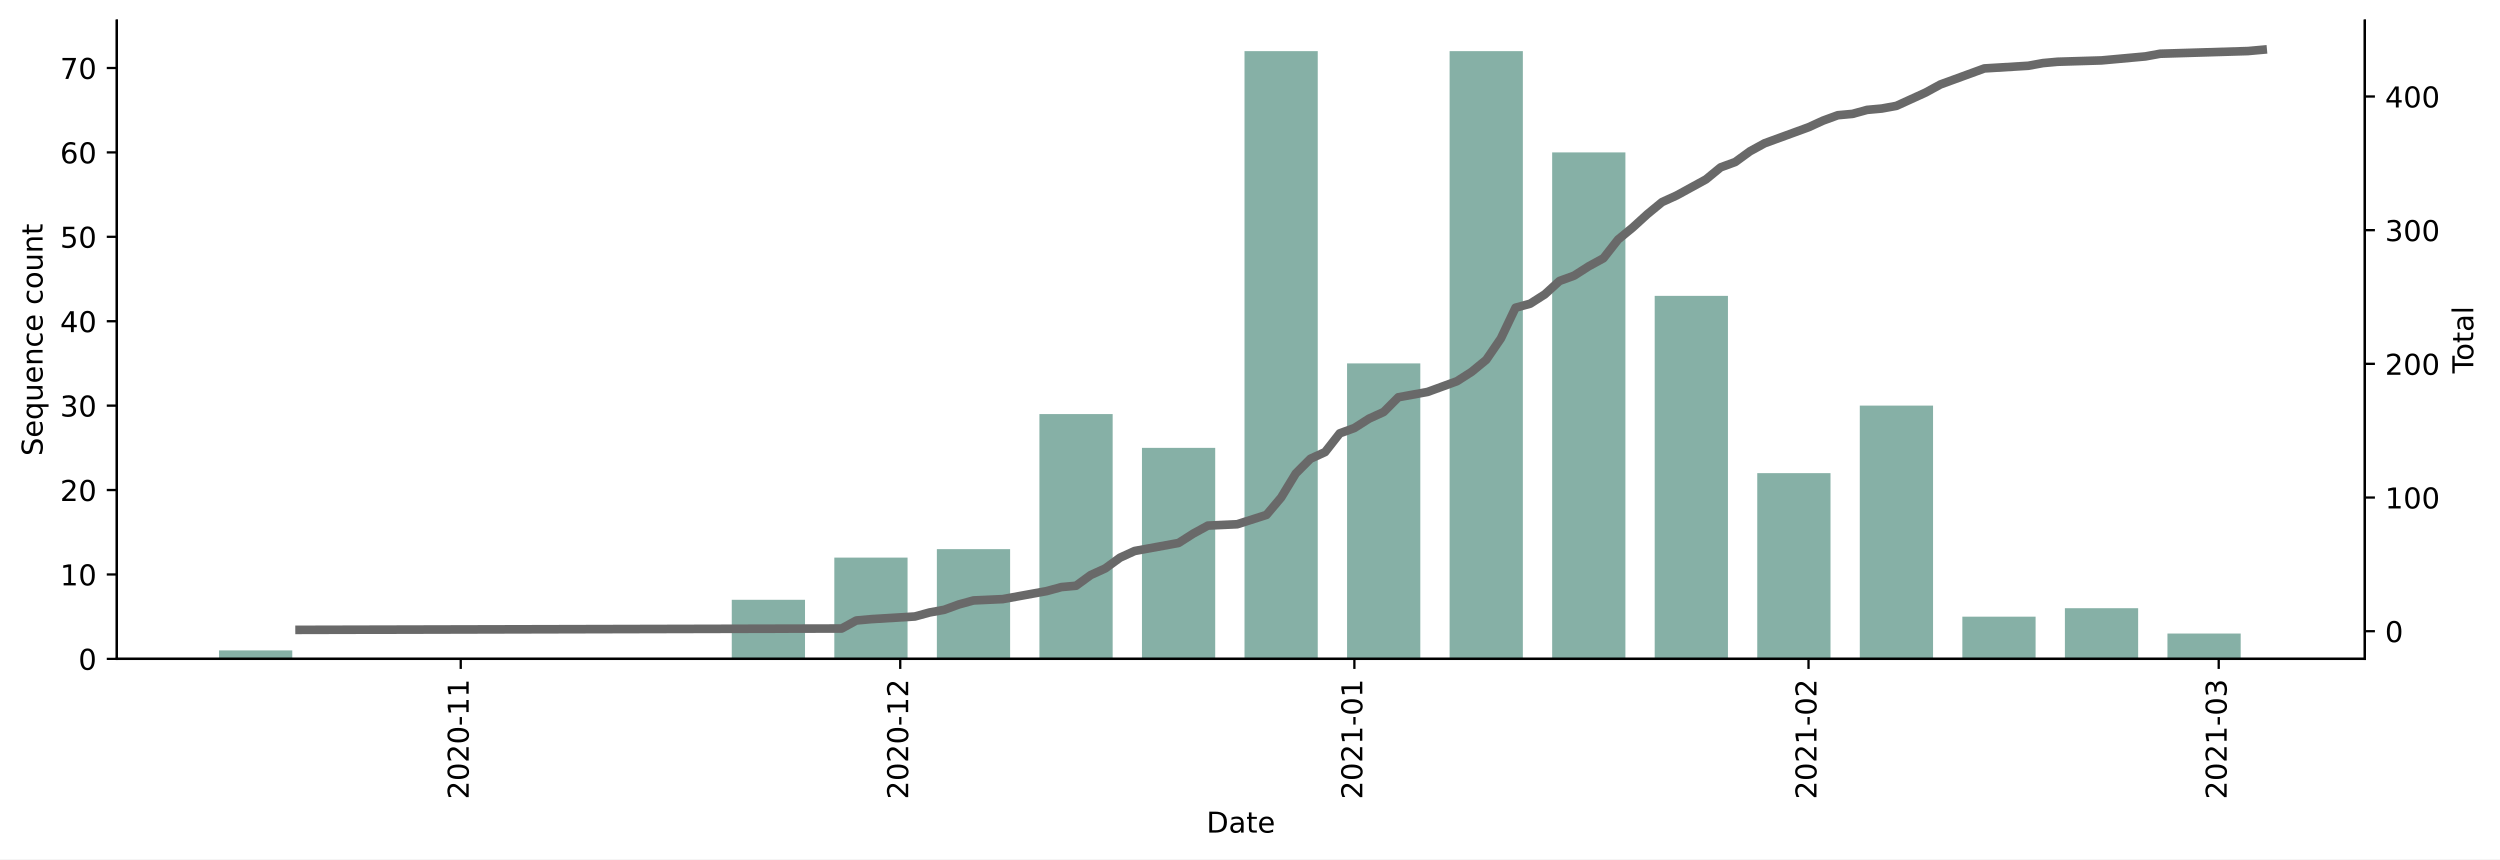
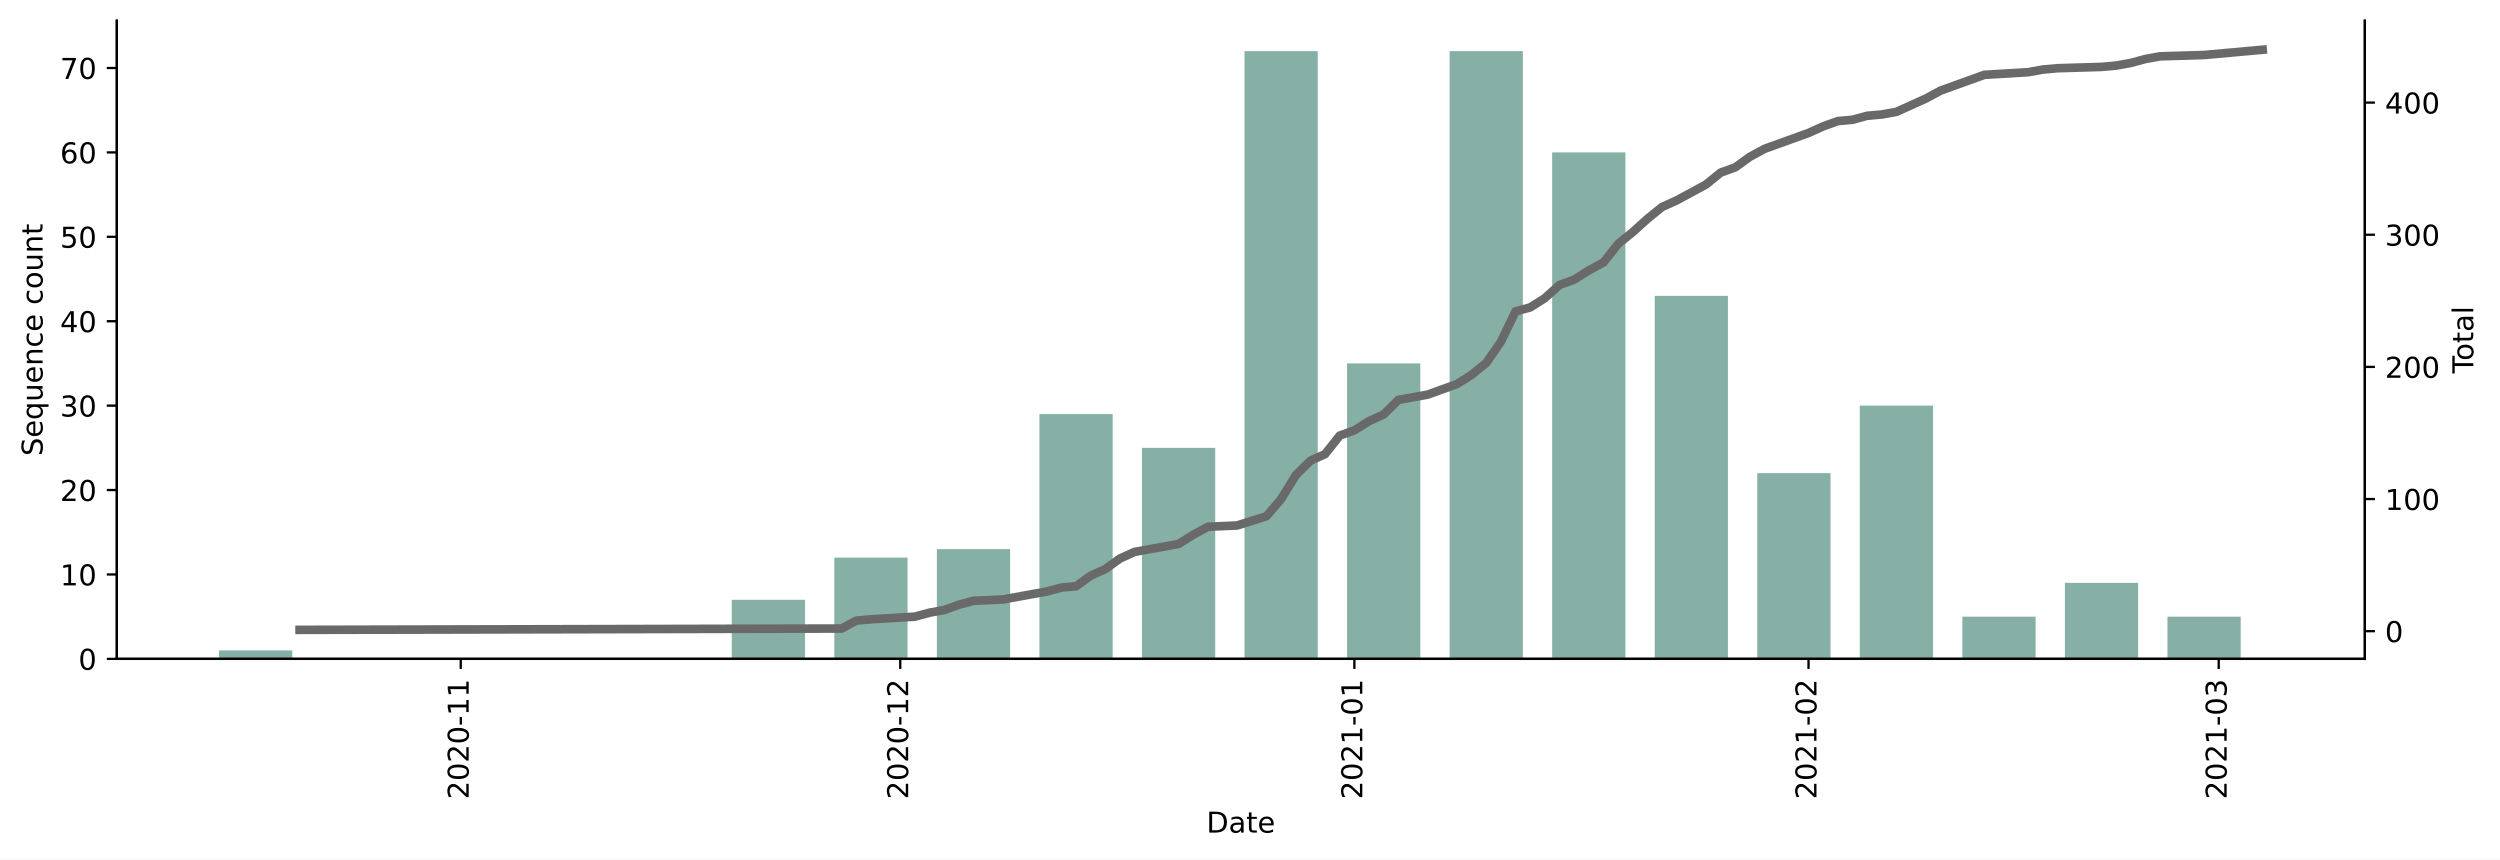
<svg xmlns="http://www.w3.org/2000/svg" xmlns:xlink="http://www.w3.org/1999/xlink" height="298.621pt" version="1.1" viewBox="0 0 868.769 298.621" width="868.769pt">
  <defs>
    <style type="text/css">*{stroke-linecap:butt;stroke-linejoin:round;}</style>
  </defs>
  <g id="figure_1">
    <g id="patch_1">
      <path d="M 0 298.621  L 868.769 298.621  L 868.769 0  L 0 0  z " style="fill:#ffffff;" />
    </g>
    <g id="axes_1">
      <g id="patch_2">
        <path d="M 40.603 228.96  L 821.803 228.96  L 821.803 7.2  L 40.603 7.2  z " style="fill:#ffffff;" />
      </g>
      <g id="patch_3">
-         <path clip-path="url(#pe862331f00)" d="M 76.112 228.96  L 101.567 228.96  L 101.567 226.027  L 76.112 226.027  z " style="fill:#86b0a6;" />
+         <path clip-path="url(#p8d912e48cc)" d="M 76.112 228.96  L 101.567 228.96  L 101.567 226.027  L 76.112 226.027  z " style="fill:#86b0a6;" />
      </g>
      <g id="patch_4">
-         <path clip-path="url(#pe862331f00)" d="M 254.294 228.96  L 279.749 228.96  L 279.749 208.427  L 254.294 208.427  z " style="fill:#86b0a6;" />
+         <path clip-path="url(#p8d912e48cc)" d="M 254.294 228.96  L 279.749 228.96  L 279.749 208.427  L 254.294 208.427  z " style="fill:#86b0a6;" />
      </g>
      <g id="patch_5">
-         <path clip-path="url(#pe862331f00)" d="M 289.93 228.96  L 315.385 228.96  L 315.385 193.76  L 289.93 193.76  z " style="fill:#86b0a6;" />
+         <path clip-path="url(#p8d912e48cc)" d="M 289.93 228.96  L 315.385 228.96  L 315.385 193.76  L 289.93 193.76  z " style="fill:#86b0a6;" />
      </g>
      <g id="patch_6">
-         <path clip-path="url(#pe862331f00)" d="M 325.567 228.96  L 351.021 228.96  L 351.021 190.827  L 325.567 190.827  z " style="fill:#86b0a6;" />
+         <path clip-path="url(#p8d912e48cc)" d="M 325.567 228.96  L 351.021 228.96  L 351.021 190.827  L 325.567 190.827  z " style="fill:#86b0a6;" />
      </g>
      <g id="patch_7">
-         <path clip-path="url(#pe862331f00)" d="M 361.203 228.96  L 386.658 228.96  L 386.658 143.893  L 361.203 143.893  z " style="fill:#86b0a6;" />
+         <path clip-path="url(#p8d912e48cc)" d="M 361.203 228.96  L 386.658 228.96  L 386.658 143.893  L 361.203 143.893  z " style="fill:#86b0a6;" />
      </g>
      <g id="patch_8">
-         <path clip-path="url(#pe862331f00)" d="M 396.839 228.96  L 422.294 228.96  L 422.294 155.627  L 396.839 155.627  z " style="fill:#86b0a6;" />
+         <path clip-path="url(#p8d912e48cc)" d="M 396.839 228.96  L 422.294 228.96  L 422.294 155.627  L 396.839 155.627  z " style="fill:#86b0a6;" />
      </g>
      <g id="patch_9">
-         <path clip-path="url(#pe862331f00)" d="M 432.476 228.96  L 457.93 228.96  L 457.93 17.76  L 432.476 17.76  z " style="fill:#86b0a6;" />
+         <path clip-path="url(#p8d912e48cc)" d="M 432.476 228.96  L 457.93 228.96  L 457.93 17.76  L 432.476 17.76  z " style="fill:#86b0a6;" />
      </g>
      <g id="patch_10">
-         <path clip-path="url(#pe862331f00)" d="M 468.112 228.96  L 493.567 228.96  L 493.567 126.293  L 468.112 126.293  z " style="fill:#86b0a6;" />
+         <path clip-path="url(#p8d912e48cc)" d="M 468.112 228.96  L 493.567 228.96  L 493.567 126.293  L 468.112 126.293  z " style="fill:#86b0a6;" />
      </g>
      <g id="patch_11">
-         <path clip-path="url(#pe862331f00)" d="M 503.749 228.96  L 529.203 228.96  L 529.203 17.76  L 503.749 17.76  z " style="fill:#86b0a6;" />
+         <path clip-path="url(#p8d912e48cc)" d="M 503.749 228.96  L 529.203 228.96  L 529.203 17.76  L 503.749 17.76  z " style="fill:#86b0a6;" />
      </g>
      <g id="patch_12">
-         <path clip-path="url(#pe862331f00)" d="M 539.385 228.96  L 564.839 228.96  L 564.839 52.96  L 539.385 52.96  z " style="fill:#86b0a6;" />
+         <path clip-path="url(#p8d912e48cc)" d="M 539.385 228.96  L 564.839 228.96  L 564.839 52.96  L 539.385 52.96  z " style="fill:#86b0a6;" />
      </g>
      <g id="patch_13">
-         <path clip-path="url(#pe862331f00)" d="M 575.021 228.96  L 600.476 228.96  L 600.476 102.827  L 575.021 102.827  z " style="fill:#86b0a6;" />
+         <path clip-path="url(#p8d912e48cc)" d="M 575.021 228.96  L 600.476 228.96  L 600.476 102.827  L 575.021 102.827  z " style="fill:#86b0a6;" />
      </g>
      <g id="patch_14">
-         <path clip-path="url(#pe862331f00)" d="M 610.658 228.96  L 636.112 228.96  L 636.112 164.427  L 610.658 164.427  z " style="fill:#86b0a6;" />
+         <path clip-path="url(#p8d912e48cc)" d="M 610.658 228.96  L 636.112 228.96  L 636.112 164.427  L 610.658 164.427  z " style="fill:#86b0a6;" />
      </g>
      <g id="patch_15">
-         <path clip-path="url(#pe862331f00)" d="M 646.294 228.96  L 671.749 228.96  L 671.749 140.96  L 646.294 140.96  z " style="fill:#86b0a6;" />
+         <path clip-path="url(#p8d912e48cc)" d="M 646.294 228.96  L 671.749 228.96  L 671.749 140.96  L 646.294 140.96  z " style="fill:#86b0a6;" />
      </g>
      <g id="patch_16">
-         <path clip-path="url(#pe862331f00)" d="M 681.93 228.96  L 707.385 228.96  L 707.385 214.293  L 681.93 214.293  z " style="fill:#86b0a6;" />
+         <path clip-path="url(#p8d912e48cc)" d="M 681.93 228.96  L 707.385 228.96  L 707.385 214.293  L 681.93 214.293  z " style="fill:#86b0a6;" />
      </g>
      <g id="patch_17">
-         <path clip-path="url(#pe862331f00)" d="M 717.567 228.96  L 743.021 228.96  L 743.021 211.36  L 717.567 211.36  z " style="fill:#86b0a6;" />
+         <path clip-path="url(#p8d912e48cc)" d="M 717.567 228.96  L 743.021 228.96  L 743.021 202.56  L 717.567 202.56  z " style="fill:#86b0a6;" />
      </g>
      <g id="patch_18">
-         <path clip-path="url(#pe862331f00)" d="M 753.203 228.96  L 778.658 228.96  L 778.658 220.16  L 753.203 220.16  z " style="fill:#86b0a6;" />
+         <path clip-path="url(#p8d912e48cc)" d="M 753.203 228.96  L 778.658 228.96  L 778.658 214.293  L 753.203 214.293  z " style="fill:#86b0a6;" />
      </g>
      <g id="matplotlib.axis_1">
        <g id="xtick_1">
          <g id="line2d_1">
            <defs>
-               <path d="M 0 0  L 0 3.5  " id="m52fb9f63c4" style="stroke:#000000;stroke-width:0.8;" />
-             </defs>
-             <g>
-               <use style="stroke:#000000;stroke-width:0.8;" x="160.112" xlink:href="#m52fb9f63c4" y="228.96" />
+               <path d="M 0 0  L 0 3.5  " id="m9961fa0081" style="stroke:#000000;stroke-width:0.8;" />
+             </defs>
+             <g>
+               <use style="stroke:#000000;stroke-width:0.8;" x="160.112" xlink:href="#m9961fa0081" y="228.96" />
            </g>
          </g>
          <g id="text_1">
            <g transform="translate(162.8716 277.7428)rotate(-90)scale(0.1 -0.1)">
              <defs>
                <path d="M 19.188 8.297  L 53.609 8.297  L 53.609 0  L 7.328 0  L 7.328 8.297  Q 12.938 14.109 22.625 23.891  Q 32.328 33.688 34.812 36.531  Q 39.547 41.844 41.422 45.531  Q 43.312 49.219 43.312 52.781  Q 43.312 58.594 39.234 62.25  Q 35.156 65.922 28.609 65.922  Q 23.969 65.922 18.812 64.312  Q 13.672 62.703 7.812 59.422  L 7.812 69.391  Q 13.766 71.781 18.938 73  Q 24.125 74.219 28.422 74.219  Q 39.75 74.219 46.484 68.547  Q 53.219 62.891 53.219 53.422  Q 53.219 48.922 51.531 44.891  Q 49.859 40.875 45.406 35.406  Q 44.188 33.984 37.641 27.219  Q 31.109 20.453 19.188 8.297  z " id="DejaVuSans-50" />
                <path d="M 31.781 66.406  Q 24.172 66.406 20.328 58.906  Q 16.5 51.422 16.5 36.375  Q 16.5 21.391 20.328 13.891  Q 24.172 6.391 31.781 6.391  Q 39.453 6.391 43.281 13.891  Q 47.125 21.391 47.125 36.375  Q 47.125 51.422 43.281 58.906  Q 39.453 66.406 31.781 66.406  z M 31.781 74.219  Q 44.047 74.219 50.516 64.516  Q 56.984 54.828 56.984 36.375  Q 56.984 17.969 50.516 8.266  Q 44.047 -1.422 31.781 -1.422  Q 19.531 -1.422 13.062 8.266  Q 6.594 17.969 6.594 36.375  Q 6.594 54.828 13.062 64.516  Q 19.531 74.219 31.781 74.219  z " id="DejaVuSans-48" />
                <path d="M 4.891 31.391  L 31.203 31.391  L 31.203 23.391  L 4.891 23.391  z " id="DejaVuSans-45" />
                <path d="M 12.406 8.297  L 28.516 8.297  L 28.516 63.922  L 10.984 60.406  L 10.984 69.391  L 28.422 72.906  L 38.281 72.906  L 38.281 8.297  L 54.391 8.297  L 54.391 0  L 12.406 0  z " id="DejaVuSans-49" />
              </defs>
              <use xlink:href="#DejaVuSans-50" />
              <use x="63.623" xlink:href="#DejaVuSans-48" />
              <use x="127.246" xlink:href="#DejaVuSans-50" />
              <use x="190.869" xlink:href="#DejaVuSans-48" />
              <use x="254.492" xlink:href="#DejaVuSans-45" />
              <use x="290.576" xlink:href="#DejaVuSans-49" />
              <use x="354.199" xlink:href="#DejaVuSans-49" />
            </g>
          </g>
        </g>
        <g id="xtick_2">
          <g id="line2d_2">
            <g>
-               <use style="stroke:#000000;stroke-width:0.8;" x="312.839" xlink:href="#m52fb9f63c4" y="228.96" />
+               <use style="stroke:#000000;stroke-width:0.8;" x="312.839" xlink:href="#m9961fa0081" y="228.96" />
            </g>
          </g>
          <g id="text_2">
            <g transform="translate(315.5989 277.7428)rotate(-90)scale(0.1 -0.1)">
              <use xlink:href="#DejaVuSans-50" />
              <use x="63.623" xlink:href="#DejaVuSans-48" />
              <use x="127.246" xlink:href="#DejaVuSans-50" />
              <use x="190.869" xlink:href="#DejaVuSans-48" />
              <use x="254.492" xlink:href="#DejaVuSans-45" />
              <use x="290.576" xlink:href="#DejaVuSans-49" />
              <use x="354.199" xlink:href="#DejaVuSans-50" />
            </g>
          </g>
        </g>
        <g id="xtick_3">
          <g id="line2d_3">
            <g>
-               <use style="stroke:#000000;stroke-width:0.8;" x="470.658" xlink:href="#m52fb9f63c4" y="228.96" />
+               <use style="stroke:#000000;stroke-width:0.8;" x="470.658" xlink:href="#m9961fa0081" y="228.96" />
            </g>
          </g>
          <g id="text_3">
            <g transform="translate(473.417 277.7428)rotate(-90)scale(0.1 -0.1)">
              <use xlink:href="#DejaVuSans-50" />
              <use x="63.623" xlink:href="#DejaVuSans-48" />
              <use x="127.246" xlink:href="#DejaVuSans-50" />
              <use x="190.869" xlink:href="#DejaVuSans-49" />
              <use x="254.492" xlink:href="#DejaVuSans-45" />
              <use x="290.576" xlink:href="#DejaVuSans-48" />
              <use x="354.199" xlink:href="#DejaVuSans-49" />
            </g>
          </g>
        </g>
        <g id="xtick_4">
          <g id="line2d_4">
            <g>
-               <use style="stroke:#000000;stroke-width:0.8;" x="628.476" xlink:href="#m52fb9f63c4" y="228.96" />
+               <use style="stroke:#000000;stroke-width:0.8;" x="628.476" xlink:href="#m9961fa0081" y="228.96" />
            </g>
          </g>
          <g id="text_4">
            <g transform="translate(631.2352 277.7428)rotate(-90)scale(0.1 -0.1)">
              <use xlink:href="#DejaVuSans-50" />
              <use x="63.623" xlink:href="#DejaVuSans-48" />
              <use x="127.246" xlink:href="#DejaVuSans-50" />
              <use x="190.869" xlink:href="#DejaVuSans-49" />
              <use x="254.492" xlink:href="#DejaVuSans-45" />
              <use x="290.576" xlink:href="#DejaVuSans-48" />
              <use x="354.199" xlink:href="#DejaVuSans-50" />
            </g>
          </g>
        </g>
        <g id="xtick_5">
          <g id="line2d_5">
            <g>
-               <use style="stroke:#000000;stroke-width:0.8;" x="771.021" xlink:href="#m52fb9f63c4" y="228.96" />
+               <use style="stroke:#000000;stroke-width:0.8;" x="771.021" xlink:href="#m9961fa0081" y="228.96" />
            </g>
          </g>
          <g id="text_5">
            <g transform="translate(773.7807 277.7428)rotate(-90)scale(0.1 -0.1)">
              <defs>
                <path d="M 40.578 39.312  Q 47.656 37.797 51.625 33  Q 55.609 28.219 55.609 21.188  Q 55.609 10.406 48.188 4.484  Q 40.766 -1.422 27.094 -1.422  Q 22.516 -1.422 17.656 -0.516  Q 12.797 0.391 7.625 2.203  L 7.625 11.719  Q 11.719 9.328 16.594 8.109  Q 21.484 6.891 26.812 6.891  Q 36.078 6.891 40.938 10.547  Q 45.797 14.203 45.797 21.188  Q 45.797 27.641 41.281 31.266  Q 36.766 34.906 28.719 34.906  L 20.219 34.906  L 20.219 43.016  L 29.109 43.016  Q 36.375 43.016 40.234 45.922  Q 44.094 48.828 44.094 54.297  Q 44.094 59.906 40.109 62.906  Q 36.141 65.922 28.719 65.922  Q 24.656 65.922 20.016 65.031  Q 15.375 64.156 9.812 62.312  L 9.812 71.094  Q 15.438 72.656 20.344 73.438  Q 25.25 74.219 29.594 74.219  Q 40.828 74.219 47.359 69.109  Q 53.906 64.016 53.906 55.328  Q 53.906 49.266 50.438 45.094  Q 46.969 40.922 40.578 39.312  z " id="DejaVuSans-51" />
              </defs>
              <use xlink:href="#DejaVuSans-50" />
              <use x="63.623" xlink:href="#DejaVuSans-48" />
              <use x="127.246" xlink:href="#DejaVuSans-50" />
              <use x="190.869" xlink:href="#DejaVuSans-49" />
              <use x="254.492" xlink:href="#DejaVuSans-45" />
              <use x="290.576" xlink:href="#DejaVuSans-48" />
              <use x="354.199" xlink:href="#DejaVuSans-51" />
            </g>
          </g>
        </g>
        <g id="text_6">
          <g transform="translate(419.2523 289.3413)scale(0.1 -0.1)">
            <defs>
              <path d="M 19.672 64.797  L 19.672 8.109  L 31.594 8.109  Q 46.688 8.109 53.688 14.938  Q 60.688 21.781 60.688 36.531  Q 60.688 51.172 53.688 57.984  Q 46.688 64.797 31.594 64.797  z M 9.812 72.906  L 30.078 72.906  Q 51.266 72.906 61.172 64.094  Q 71.094 55.281 71.094 36.531  Q 71.094 17.672 61.125 8.828  Q 51.172 0 30.078 0  L 9.812 0  z " id="DejaVuSans-68" />
              <path d="M 34.281 27.484  Q 23.391 27.484 19.188 25  Q 14.984 22.516 14.984 16.5  Q 14.984 11.719 18.141 8.906  Q 21.297 6.109 26.703 6.109  Q 34.188 6.109 38.703 11.406  Q 43.219 16.703 43.219 25.484  L 43.219 27.484  z M 52.203 31.203  L 52.203 0  L 43.219 0  L 43.219 8.297  Q 40.141 3.328 35.547 0.953  Q 30.953 -1.422 24.312 -1.422  Q 15.922 -1.422 10.953 3.297  Q 6 8.016 6 15.922  Q 6 25.141 12.172 29.828  Q 18.359 34.516 30.609 34.516  L 43.219 34.516  L 43.219 35.406  Q 43.219 41.609 39.141 45  Q 35.062 48.391 27.688 48.391  Q 23 48.391 18.547 47.266  Q 14.109 46.141 10.016 43.891  L 10.016 52.203  Q 14.938 54.109 19.578 55.047  Q 24.219 56 28.609 56  Q 40.484 56 46.344 49.844  Q 52.203 43.703 52.203 31.203  z " id="DejaVuSans-97" />
              <path d="M 18.312 70.219  L 18.312 54.688  L 36.812 54.688  L 36.812 47.703  L 18.312 47.703  L 18.312 18.016  Q 18.312 11.328 20.141 9.422  Q 21.969 7.516 27.594 7.516  L 36.812 7.516  L 36.812 0  L 27.594 0  Q 17.188 0 13.234 3.875  Q 9.281 7.766 9.281 18.016  L 9.281 47.703  L 2.688 47.703  L 2.688 54.688  L 9.281 54.688  L 9.281 70.219  z " id="DejaVuSans-116" />
              <path d="M 56.203 29.594  L 56.203 25.203  L 14.891 25.203  Q 15.484 15.922 20.484 11.062  Q 25.484 6.203 34.422 6.203  Q 39.594 6.203 44.453 7.469  Q 49.312 8.734 54.109 11.281  L 54.109 2.781  Q 49.266 0.734 44.188 -0.344  Q 39.109 -1.422 33.891 -1.422  Q 20.797 -1.422 13.156 6.188  Q 5.516 13.812 5.516 26.812  Q 5.516 40.234 12.766 48.109  Q 20.016 56 32.328 56  Q 43.359 56 49.781 48.891  Q 56.203 41.797 56.203 29.594  z M 47.219 32.234  Q 47.125 39.594 43.094 43.984  Q 39.062 48.391 32.422 48.391  Q 24.906 48.391 20.391 44.141  Q 15.875 39.891 15.188 32.172  z " id="DejaVuSans-101" />
            </defs>
            <use xlink:href="#DejaVuSans-68" />
            <use x="77.002" xlink:href="#DejaVuSans-97" />
            <use x="138.281" xlink:href="#DejaVuSans-116" />
            <use x="177.49" xlink:href="#DejaVuSans-101" />
          </g>
        </g>
      </g>
      <g id="matplotlib.axis_2">
        <g id="ytick_1">
          <g id="line2d_6">
            <defs>
-               <path d="M 0 0  L -3.5 0  " id="mb7a3ea137c" style="stroke:#000000;stroke-width:0.8;" />
-             </defs>
-             <g>
-               <use style="stroke:#000000;stroke-width:0.8;" x="40.603" xlink:href="#mb7a3ea137c" y="228.96" />
+               <path d="M 0 0  L -3.5 0  " id="m6e0b7a8bbd" style="stroke:#000000;stroke-width:0.8;" />
+             </defs>
+             <g>
+               <use style="stroke:#000000;stroke-width:0.8;" x="40.603" xlink:href="#m6e0b7a8bbd" y="228.96" />
            </g>
          </g>
          <g id="text_7">
            <g transform="translate(27.24063 232.7592)scale(0.1 -0.1)">
              <use xlink:href="#DejaVuSans-48" />
            </g>
          </g>
        </g>
        <g id="ytick_2">
          <g id="line2d_7">
            <g>
-               <use style="stroke:#000000;stroke-width:0.8;" x="40.603" xlink:href="#mb7a3ea137c" y="199.627" />
+               <use style="stroke:#000000;stroke-width:0.8;" x="40.603" xlink:href="#m6e0b7a8bbd" y="199.627" />
            </g>
          </g>
          <g id="text_8">
            <g transform="translate(20.87813 203.4259)scale(0.1 -0.1)">
              <use xlink:href="#DejaVuSans-49" />
              <use x="63.623" xlink:href="#DejaVuSans-48" />
            </g>
          </g>
        </g>
        <g id="ytick_3">
          <g id="line2d_8">
            <g>
-               <use style="stroke:#000000;stroke-width:0.8;" x="40.603" xlink:href="#mb7a3ea137c" y="170.293" />
+               <use style="stroke:#000000;stroke-width:0.8;" x="40.603" xlink:href="#m6e0b7a8bbd" y="170.293" />
            </g>
          </g>
          <g id="text_9">
            <g transform="translate(20.87813 174.0926)scale(0.1 -0.1)">
              <use xlink:href="#DejaVuSans-50" />
              <use x="63.623" xlink:href="#DejaVuSans-48" />
            </g>
          </g>
        </g>
        <g id="ytick_4">
          <g id="line2d_9">
            <g>
-               <use style="stroke:#000000;stroke-width:0.8;" x="40.603" xlink:href="#mb7a3ea137c" y="140.96" />
+               <use style="stroke:#000000;stroke-width:0.8;" x="40.603" xlink:href="#m6e0b7a8bbd" y="140.96" />
            </g>
          </g>
          <g id="text_10">
            <g transform="translate(20.87813 144.7592)scale(0.1 -0.1)">
              <use xlink:href="#DejaVuSans-51" />
              <use x="63.623" xlink:href="#DejaVuSans-48" />
            </g>
          </g>
        </g>
        <g id="ytick_5">
          <g id="line2d_10">
            <g>
-               <use style="stroke:#000000;stroke-width:0.8;" x="40.603" xlink:href="#mb7a3ea137c" y="111.627" />
+               <use style="stroke:#000000;stroke-width:0.8;" x="40.603" xlink:href="#m6e0b7a8bbd" y="111.627" />
            </g>
          </g>
          <g id="text_11">
            <g transform="translate(20.87813 115.4259)scale(0.1 -0.1)">
              <defs>
                <path d="M 37.797 64.312  L 12.891 25.391  L 37.797 25.391  z M 35.203 72.906  L 47.609 72.906  L 47.609 25.391  L 58.016 25.391  L 58.016 17.188  L 47.609 17.188  L 47.609 0  L 37.797 0  L 37.797 17.188  L 4.891 17.188  L 4.891 26.703  z " id="DejaVuSans-52" />
              </defs>
              <use xlink:href="#DejaVuSans-52" />
              <use x="63.623" xlink:href="#DejaVuSans-48" />
            </g>
          </g>
        </g>
        <g id="ytick_6">
          <g id="line2d_11">
            <g>
-               <use style="stroke:#000000;stroke-width:0.8;" x="40.603" xlink:href="#mb7a3ea137c" y="82.293" />
+               <use style="stroke:#000000;stroke-width:0.8;" x="40.603" xlink:href="#m6e0b7a8bbd" y="82.293" />
            </g>
          </g>
          <g id="text_12">
            <g transform="translate(20.87813 86.09255)scale(0.1 -0.1)">
              <defs>
                <path d="M 10.797 72.906  L 49.516 72.906  L 49.516 64.594  L 19.828 64.594  L 19.828 46.734  Q 21.969 47.469 24.109 47.828  Q 26.266 48.188 28.422 48.188  Q 40.625 48.188 47.75 41.5  Q 54.891 34.812 54.891 23.391  Q 54.891 11.625 47.562 5.094  Q 40.234 -1.422 26.906 -1.422  Q 22.312 -1.422 17.547 -0.641  Q 12.797 0.141 7.719 1.703  L 7.719 11.625  Q 12.109 9.234 16.797 8.062  Q 21.484 6.891 26.703 6.891  Q 35.156 6.891 40.078 11.328  Q 45.016 15.766 45.016 23.391  Q 45.016 31 40.078 35.438  Q 35.156 39.891 26.703 39.891  Q 22.75 39.891 18.812 39.016  Q 14.891 38.141 10.797 36.281  z " id="DejaVuSans-53" />
              </defs>
              <use xlink:href="#DejaVuSans-53" />
              <use x="63.623" xlink:href="#DejaVuSans-48" />
            </g>
          </g>
        </g>
        <g id="ytick_7">
          <g id="line2d_12">
            <g>
-               <use style="stroke:#000000;stroke-width:0.8;" x="40.603" xlink:href="#mb7a3ea137c" y="52.96" />
+               <use style="stroke:#000000;stroke-width:0.8;" x="40.603" xlink:href="#m6e0b7a8bbd" y="52.96" />
            </g>
          </g>
          <g id="text_13">
            <g transform="translate(20.87813 56.75922)scale(0.1 -0.1)">
              <defs>
                <path d="M 33.016 40.375  Q 26.375 40.375 22.484 35.828  Q 18.609 31.297 18.609 23.391  Q 18.609 15.531 22.484 10.953  Q 26.375 6.391 33.016 6.391  Q 39.656 6.391 43.531 10.953  Q 47.406 15.531 47.406 23.391  Q 47.406 31.297 43.531 35.828  Q 39.656 40.375 33.016 40.375  z M 52.594 71.297  L 52.594 62.312  Q 48.875 64.062 45.094 64.984  Q 41.312 65.922 37.594 65.922  Q 27.828 65.922 22.672 59.328  Q 17.531 52.734 16.797 39.406  Q 19.672 43.656 24.016 45.922  Q 28.375 48.188 33.594 48.188  Q 44.578 48.188 50.953 41.516  Q 57.328 34.859 57.328 23.391  Q 57.328 12.156 50.688 5.359  Q 44.047 -1.422 33.016 -1.422  Q 20.359 -1.422 13.672 8.266  Q 6.984 17.969 6.984 36.375  Q 6.984 53.656 15.188 63.938  Q 23.391 74.219 37.203 74.219  Q 40.922 74.219 44.703 73.484  Q 48.484 72.75 52.594 71.297  z " id="DejaVuSans-54" />
              </defs>
              <use xlink:href="#DejaVuSans-54" />
              <use x="63.623" xlink:href="#DejaVuSans-48" />
            </g>
          </g>
        </g>
        <g id="ytick_8">
          <g id="line2d_13">
            <g>
-               <use style="stroke:#000000;stroke-width:0.8;" x="40.603" xlink:href="#mb7a3ea137c" y="23.627" />
+               <use style="stroke:#000000;stroke-width:0.8;" x="40.603" xlink:href="#m6e0b7a8bbd" y="23.627" />
            </g>
          </g>
          <g id="text_14">
            <g transform="translate(20.87813 27.42589)scale(0.1 -0.1)">
              <defs>
                <path d="M 8.203 72.906  L 55.078 72.906  L 55.078 68.703  L 28.609 0  L 18.312 0  L 43.219 64.594  L 8.203 64.594  z " id="DejaVuSans-55" />
              </defs>
              <use xlink:href="#DejaVuSans-55" />
              <use x="63.623" xlink:href="#DejaVuSans-48" />
            </g>
          </g>
        </g>
        <g id="text_15">
          <g transform="translate(14.79844 158.4402)rotate(-90)scale(0.1 -0.1)">
            <defs>
              <path d="M 53.516 70.516  L 53.516 60.891  Q 47.906 63.578 42.922 64.891  Q 37.938 66.219 33.297 66.219  Q 25.25 66.219 20.875 63.094  Q 16.5 59.969 16.5 54.203  Q 16.5 49.359 19.406 46.891  Q 22.312 44.438 30.422 42.922  L 36.375 41.703  Q 47.406 39.594 52.656 34.297  Q 57.906 29 57.906 20.125  Q 57.906 9.516 50.797 4.047  Q 43.703 -1.422 29.984 -1.422  Q 24.812 -1.422 18.969 -0.25  Q 13.141 0.922 6.891 3.219  L 6.891 13.375  Q 12.891 10.016 18.656 8.297  Q 24.422 6.594 29.984 6.594  Q 38.422 6.594 43.016 9.906  Q 47.609 13.234 47.609 19.391  Q 47.609 24.75 44.312 27.781  Q 41.016 30.812 33.5 32.328  L 27.484 33.5  Q 16.453 35.688 11.516 40.375  Q 6.594 45.062 6.594 53.422  Q 6.594 63.094 13.406 68.656  Q 20.219 74.219 32.172 74.219  Q 37.312 74.219 42.625 73.281  Q 47.953 72.359 53.516 70.516  z " id="DejaVuSans-83" />
              <path d="M 14.797 27.297  Q 14.797 17.391 18.875 11.75  Q 22.953 6.109 30.078 6.109  Q 37.203 6.109 41.297 11.75  Q 45.406 17.391 45.406 27.297  Q 45.406 37.203 41.297 42.844  Q 37.203 48.484 30.078 48.484  Q 22.953 48.484 18.875 42.844  Q 14.797 37.203 14.797 27.297  z M 45.406 8.203  Q 42.578 3.328 38.25 0.953  Q 33.938 -1.422 27.875 -1.422  Q 17.969 -1.422 11.734 6.484  Q 5.516 14.406 5.516 27.297  Q 5.516 40.188 11.734 48.094  Q 17.969 56 27.875 56  Q 33.938 56 38.25 53.625  Q 42.578 51.266 45.406 46.391  L 45.406 54.688  L 54.391 54.688  L 54.391 -20.797  L 45.406 -20.797  z " id="DejaVuSans-113" />
              <path d="M 8.5 21.578  L 8.5 54.688  L 17.484 54.688  L 17.484 21.922  Q 17.484 14.156 20.5 10.266  Q 23.531 6.391 29.594 6.391  Q 36.859 6.391 41.078 11.031  Q 45.312 15.672 45.312 23.688  L 45.312 54.688  L 54.297 54.688  L 54.297 0  L 45.312 0  L 45.312 8.406  Q 42.047 3.422 37.719 1  Q 33.406 -1.422 27.688 -1.422  Q 18.266 -1.422 13.375 4.438  Q 8.5 10.297 8.5 21.578  z M 31.109 56  z " id="DejaVuSans-117" />
              <path d="M 54.891 33.016  L 54.891 0  L 45.906 0  L 45.906 32.719  Q 45.906 40.484 42.875 44.328  Q 39.844 48.188 33.797 48.188  Q 26.516 48.188 22.312 43.547  Q 18.109 38.922 18.109 30.906  L 18.109 0  L 9.078 0  L 9.078 54.688  L 18.109 54.688  L 18.109 46.188  Q 21.344 51.125 25.703 53.562  Q 30.078 56 35.797 56  Q 45.219 56 50.047 50.172  Q 54.891 44.344 54.891 33.016  z " id="DejaVuSans-110" />
              <path d="M 48.781 52.594  L 48.781 44.188  Q 44.969 46.297 41.141 47.344  Q 37.312 48.391 33.406 48.391  Q 24.656 48.391 19.812 42.844  Q 14.984 37.312 14.984 27.297  Q 14.984 17.281 19.812 11.734  Q 24.656 6.203 33.406 6.203  Q 37.312 6.203 41.141 7.25  Q 44.969 8.297 48.781 10.406  L 48.781 2.094  Q 45.016 0.344 40.984 -0.531  Q 36.969 -1.422 32.422 -1.422  Q 20.062 -1.422 12.781 6.344  Q 5.516 14.109 5.516 27.297  Q 5.516 40.672 12.859 48.328  Q 20.219 56 33.016 56  Q 37.156 56 41.109 55.141  Q 45.062 54.297 48.781 52.594  z " id="DejaVuSans-99" />
              <path id="DejaVuSans-32" />
              <path d="M 30.609 48.391  Q 23.391 48.391 19.188 42.75  Q 14.984 37.109 14.984 27.297  Q 14.984 17.484 19.156 11.844  Q 23.344 6.203 30.609 6.203  Q 37.797 6.203 41.984 11.859  Q 46.188 17.531 46.188 27.297  Q 46.188 37.016 41.984 42.703  Q 37.797 48.391 30.609 48.391  z M 30.609 56  Q 42.328 56 49.016 48.375  Q 55.719 40.766 55.719 27.297  Q 55.719 13.875 49.016 6.219  Q 42.328 -1.422 30.609 -1.422  Q 18.844 -1.422 12.172 6.219  Q 5.516 13.875 5.516 27.297  Q 5.516 40.766 12.172 48.375  Q 18.844 56 30.609 56  z " id="DejaVuSans-111" />
            </defs>
            <use xlink:href="#DejaVuSans-83" />
            <use x="63.477" xlink:href="#DejaVuSans-101" />
            <use x="125" xlink:href="#DejaVuSans-113" />
            <use x="188.477" xlink:href="#DejaVuSans-117" />
            <use x="251.855" xlink:href="#DejaVuSans-101" />
            <use x="313.379" xlink:href="#DejaVuSans-110" />
            <use x="376.758" xlink:href="#DejaVuSans-99" />
            <use x="431.738" xlink:href="#DejaVuSans-101" />
            <use x="493.262" xlink:href="#DejaVuSans-32" />
            <use x="525.049" xlink:href="#DejaVuSans-99" />
            <use x="580.029" xlink:href="#DejaVuSans-111" />
            <use x="641.211" xlink:href="#DejaVuSans-117" />
            <use x="704.59" xlink:href="#DejaVuSans-110" />
            <use x="767.969" xlink:href="#DejaVuSans-116" />
          </g>
        </g>
      </g>
      <g id="patch_19">
        <path d="M 40.603 228.96  L 40.603 7.2  " style="fill:none;stroke:#000000;stroke-linecap:square;stroke-linejoin:miter;stroke-width:0.8;" />
      </g>
      <g id="patch_20">
        <path d="M 821.803 228.96  L 821.803 7.2  " style="fill:none;stroke:#000000;stroke-linecap:square;stroke-linejoin:miter;stroke-width:0.8;" />
      </g>
      <g id="patch_21">
        <path d="M 40.603 228.96  L 821.803 228.96  " style="fill:none;stroke:#000000;stroke-linecap:square;stroke-linejoin:miter;stroke-width:0.8;" />
      </g>
    </g>
    <g id="axes_2">
      <g id="matplotlib.axis_3">
        <g id="ytick_9">
          <g id="line2d_14">
            <defs>
-               <path d="M 0 0  L 3.5 0  " id="m9a4374e5f5" style="stroke:#000000;stroke-width:0.8;" />
-             </defs>
-             <g>
-               <use style="stroke:#000000;stroke-width:0.8;" x="821.803" xlink:href="#m9a4374e5f5" y="219.345" />
+               <path d="M 0 0  L 3.5 0  " id="m94ec2277bc" style="stroke:#000000;stroke-width:0.8;" />
+             </defs>
+             <g>
+               <use style="stroke:#000000;stroke-width:0.8;" x="821.803" xlink:href="#m94ec2277bc" y="219.339" />
            </g>
          </g>
          <g id="text_16">
-             <g transform="translate(828.8031 223.1437)scale(0.1 -0.1)">
+             <g transform="translate(828.8031 223.1384)scale(0.1 -0.1)">
              <use xlink:href="#DejaVuSans-48" />
            </g>
          </g>
        </g>
        <g id="ytick_10">
          <g id="line2d_15">
            <g>
-               <use style="stroke:#000000;stroke-width:0.8;" x="821.803" xlink:href="#m9a4374e5f5" y="172.893" />
+               <use style="stroke:#000000;stroke-width:0.8;" x="821.803" xlink:href="#m94ec2277bc" y="173.417" />
            </g>
          </g>
          <g id="text_17">
-             <g transform="translate(828.8031 176.6921)scale(0.1 -0.1)">
+             <g transform="translate(828.8031 177.2159)scale(0.1 -0.1)">
              <use xlink:href="#DejaVuSans-49" />
              <use x="63.623" xlink:href="#DejaVuSans-48" />
              <use x="127.246" xlink:href="#DejaVuSans-48" />
            </g>
          </g>
        </g>
        <g id="ytick_11">
          <g id="line2d_16">
            <g>
-               <use style="stroke:#000000;stroke-width:0.8;" x="821.803" xlink:href="#m9a4374e5f5" y="126.441" />
+               <use style="stroke:#000000;stroke-width:0.8;" x="821.803" xlink:href="#m94ec2277bc" y="127.494" />
            </g>
          </g>
          <g id="text_18">
-             <g transform="translate(828.8031 130.2405)scale(0.1 -0.1)">
+             <g transform="translate(828.8031 131.2933)scale(0.1 -0.1)">
              <use xlink:href="#DejaVuSans-50" />
              <use x="63.623" xlink:href="#DejaVuSans-48" />
              <use x="127.246" xlink:href="#DejaVuSans-48" />
            </g>
          </g>
        </g>
        <g id="ytick_12">
          <g id="line2d_17">
            <g>
-               <use style="stroke:#000000;stroke-width:0.8;" x="821.803" xlink:href="#m9a4374e5f5" y="79.99" />
+               <use style="stroke:#000000;stroke-width:0.8;" x="821.803" xlink:href="#m94ec2277bc" y="81.572" />
            </g>
          </g>
          <g id="text_19">
-             <g transform="translate(828.8031 83.7889)scale(0.1 -0.1)">
+             <g transform="translate(828.8031 85.37079)scale(0.1 -0.1)">
              <use xlink:href="#DejaVuSans-51" />
              <use x="63.623" xlink:href="#DejaVuSans-48" />
              <use x="127.246" xlink:href="#DejaVuSans-48" />
            </g>
          </g>
        </g>
        <g id="ytick_13">
          <g id="line2d_18">
            <g>
-               <use style="stroke:#000000;stroke-width:0.8;" x="821.803" xlink:href="#m9a4374e5f5" y="33.538" />
+               <use style="stroke:#000000;stroke-width:0.8;" x="821.803" xlink:href="#m94ec2277bc" y="35.649" />
            </g>
          </g>
          <g id="text_20">
-             <g transform="translate(828.8031 37.33728)scale(0.1 -0.1)">
+             <g transform="translate(828.8031 39.44824)scale(0.1 -0.1)">
              <use xlink:href="#DejaVuSans-52" />
              <use x="63.623" xlink:href="#DejaVuSans-48" />
              <use x="127.246" xlink:href="#DejaVuSans-48" />
            </g>
          </g>
        </g>
        <g id="text_21">
          <g transform="translate(859.4891 129.7566)rotate(-90)scale(0.1 -0.1)">
            <defs>
              <path d="M -0.297 72.906  L 61.375 72.906  L 61.375 64.594  L 35.5 64.594  L 35.5 0  L 25.594 0  L 25.594 64.594  L -0.297 64.594  z " id="DejaVuSans-84" />
              <path d="M 9.422 75.984  L 18.406 75.984  L 18.406 0  L 9.422 0  z " id="DejaVuSans-108" />
            </defs>
            <use xlink:href="#DejaVuSans-84" />
            <use x="44.084" xlink:href="#DejaVuSans-111" />
            <use x="105.266" xlink:href="#DejaVuSans-116" />
            <use x="144.475" xlink:href="#DejaVuSans-97" />
            <use x="205.754" xlink:href="#DejaVuSans-108" />
          </g>
        </g>
      </g>
      <g id="line2d_19">
-         <path clip-path="url(#pe862331f00)" d="M 104.112 218.88  L 292.476 218.415  L 297.567 215.628  L 302.658 215.164  L 317.93 214.235  L 323.021 212.841  L 328.112 211.912  L 333.203 210.054  L 338.294 208.661  L 348.476 208.196  L 358.658 206.338  L 363.749 205.409  L 368.839 204.015  L 373.93 203.551  L 379.021 199.835  L 384.112 197.512  L 389.203 193.796  L 394.294 191.474  L 399.385 190.545  L 409.567 188.686  L 414.658 185.435  L 419.749 182.648  L 429.93 182.183  L 440.112 178.932  L 445.203 172.893  L 450.294 164.532  L 455.385 159.422  L 460.476 157.099  L 465.567 150.596  L 470.658 148.738  L 475.749 145.486  L 480.839 143.164  L 485.93 138.054  L 496.112 136.196  L 501.203 134.338  L 506.294 132.48  L 511.385 129.228  L 516.476 125.048  L 521.567 117.615  L 526.658 106.932  L 531.749 105.538  L 536.839 102.286  L 541.93 97.641  L 547.021 95.783  L 552.112 92.532  L 557.203 89.745  L 562.294 83.241  L 567.385 79.061  L 572.476 74.415  L 577.567 70.235  L 582.658 67.912  L 592.839 62.338  L 597.93 58.157  L 603.021 56.299  L 608.112 52.583  L 613.203 49.796  L 618.294 47.938  L 623.385 46.08  L 628.476 44.222  L 633.567 41.899  L 638.658 40.041  L 643.749 39.577  L 648.839 38.183  L 653.93 37.719  L 659.021 36.79  L 664.112 34.467  L 669.203 32.145  L 674.294 29.357  L 679.385 27.499  L 684.476 25.641  L 689.567 23.783  L 704.839 22.854  L 709.93 21.925  L 715.021 21.461  L 730.294 20.996  L 735.385 20.532  L 745.567 19.603  L 750.658 18.674  L 765.93 18.209  L 781.203 17.745  L 786.294 17.28  " style="fill:none;stroke:#696969;stroke-linecap:square;stroke-width:3;" />
+         <path clip-path="url(#p8d912e48cc)" d="M 104.112 218.88  L 292.476 218.421  L 297.567 215.665  L 302.658 215.206  L 317.93 214.288  L 323.021 212.91  L 328.112 211.992  L 333.203 210.155  L 338.294 208.777  L 348.476 208.318  L 358.658 206.481  L 363.749 205.562  L 368.839 204.185  L 373.93 203.726  L 379.021 200.052  L 384.112 197.756  L 389.203 194.082  L 394.294 191.786  L 399.385 190.867  L 409.567 189.03  L 414.658 185.816  L 419.749 183.06  L 429.93 182.601  L 440.112 179.387  L 445.203 173.417  L 450.294 165.151  L 455.385 160.099  L 460.476 157.803  L 465.567 151.374  L 470.658 149.537  L 475.749 146.322  L 480.839 144.026  L 485.93 138.975  L 496.112 137.138  L 501.203 135.301  L 506.294 133.464  L 511.385 130.249  L 516.476 126.116  L 521.567 118.769  L 526.658 108.207  L 531.749 106.829  L 536.839 103.614  L 541.93 99.022  L 547.021 97.185  L 552.112 93.971  L 557.203 91.215  L 562.294 84.786  L 567.385 80.653  L 572.476 76.061  L 577.567 71.928  L 582.658 69.632  L 592.839 64.121  L 597.93 59.988  L 603.021 58.151  L 608.112 54.477  L 613.203 51.722  L 618.294 49.885  L 623.385 48.048  L 628.476 46.211  L 633.567 43.915  L 638.658 42.078  L 643.749 41.619  L 648.839 40.241  L 653.93 39.782  L 659.021 38.864  L 664.112 36.567  L 669.203 34.271  L 674.294 31.516  L 679.385 29.679  L 684.476 27.842  L 689.567 26.005  L 704.839 25.087  L 709.93 24.168  L 715.021 23.709  L 730.294 23.25  L 735.385 22.791  L 740.476 21.872  L 745.567 20.495  L 750.658 19.576  L 765.93 19.117  L 776.112 18.198  L 781.203 17.739  L 786.294 17.28  " style="fill:none;stroke:#696969;stroke-linecap:square;stroke-width:3;" />
      </g>
      <g id="patch_22">
        <path d="M 40.603 228.96  L 40.603 7.2  " style="fill:none;stroke:#000000;stroke-linecap:square;stroke-linejoin:miter;stroke-width:0.8;" />
      </g>
      <g id="patch_23">
        <path d="M 821.803 228.96  L 821.803 7.2  " style="fill:none;stroke:#000000;stroke-linecap:square;stroke-linejoin:miter;stroke-width:0.8;" />
      </g>
      <g id="patch_24">
        <path d="M 40.603 228.96  L 821.803 228.96  " style="fill:none;stroke:#000000;stroke-linecap:square;stroke-linejoin:miter;stroke-width:0.8;" />
      </g>
    </g>
  </g>
  <defs>
-     <clipPath id="pe862331f00">
+     <clipPath id="p8d912e48cc">
      <rect height="221.76" width="781.2" x="40.603" y="7.2" />
    </clipPath>
  </defs>
</svg>
